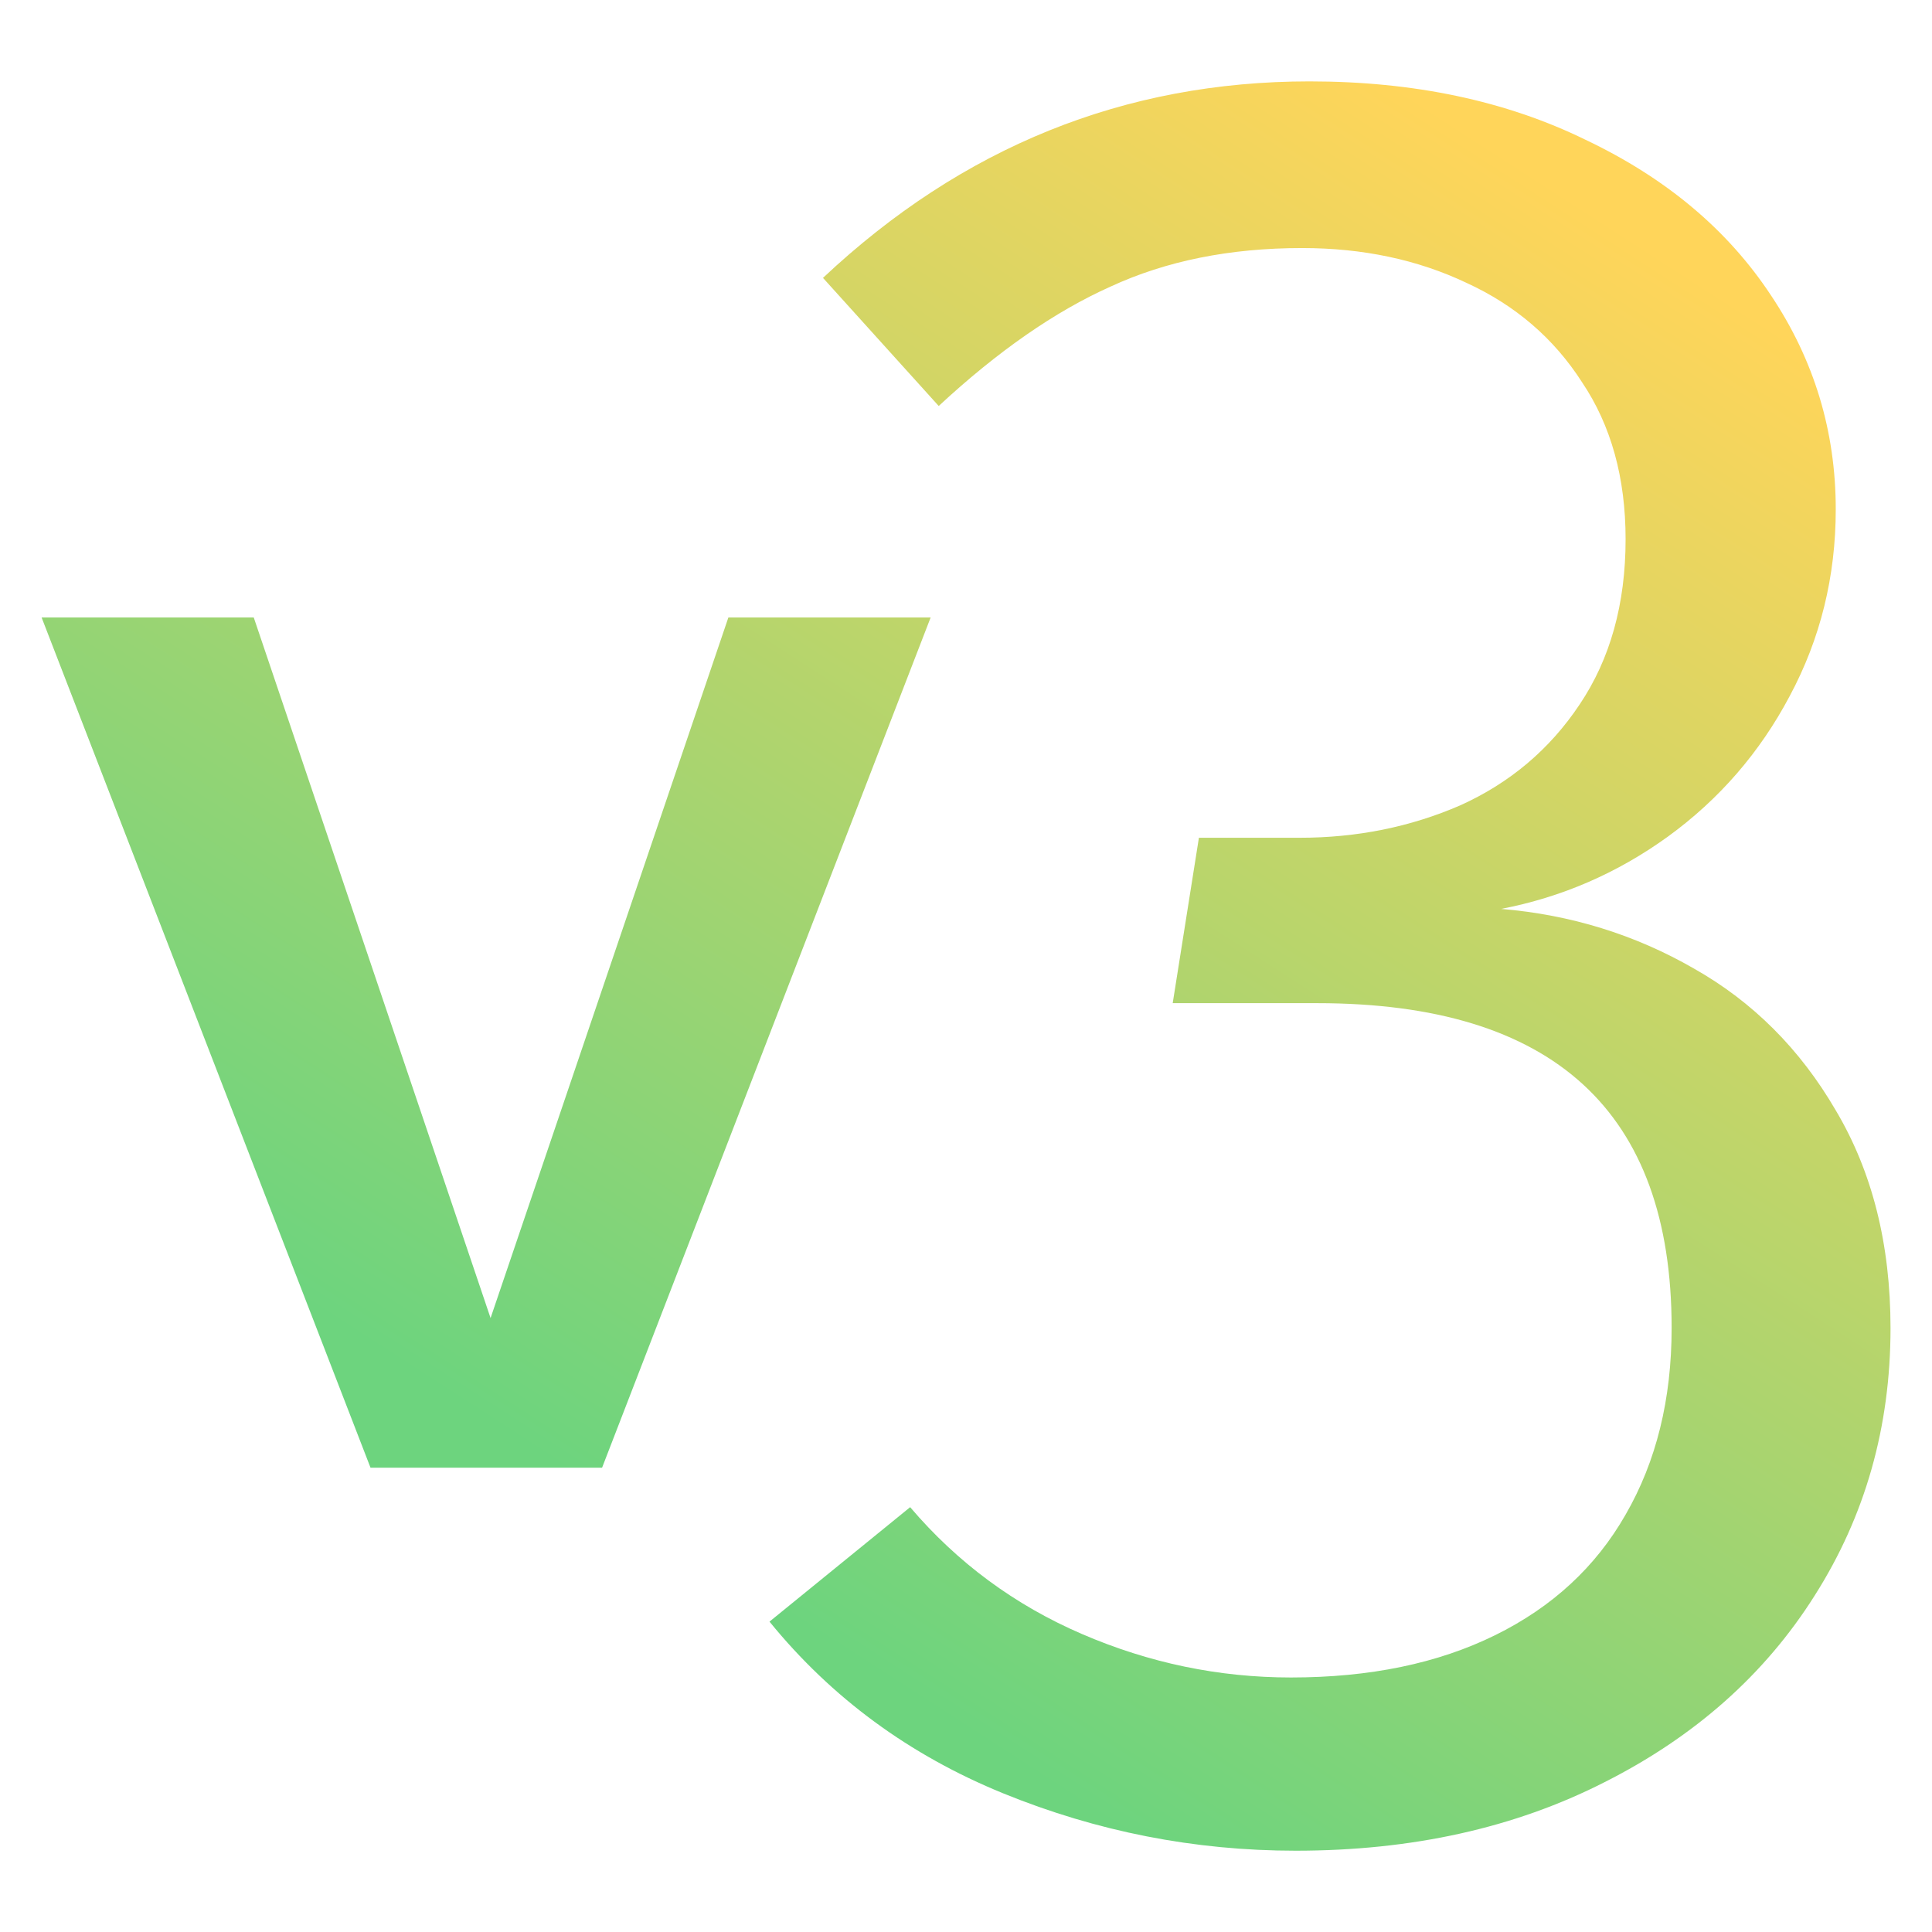
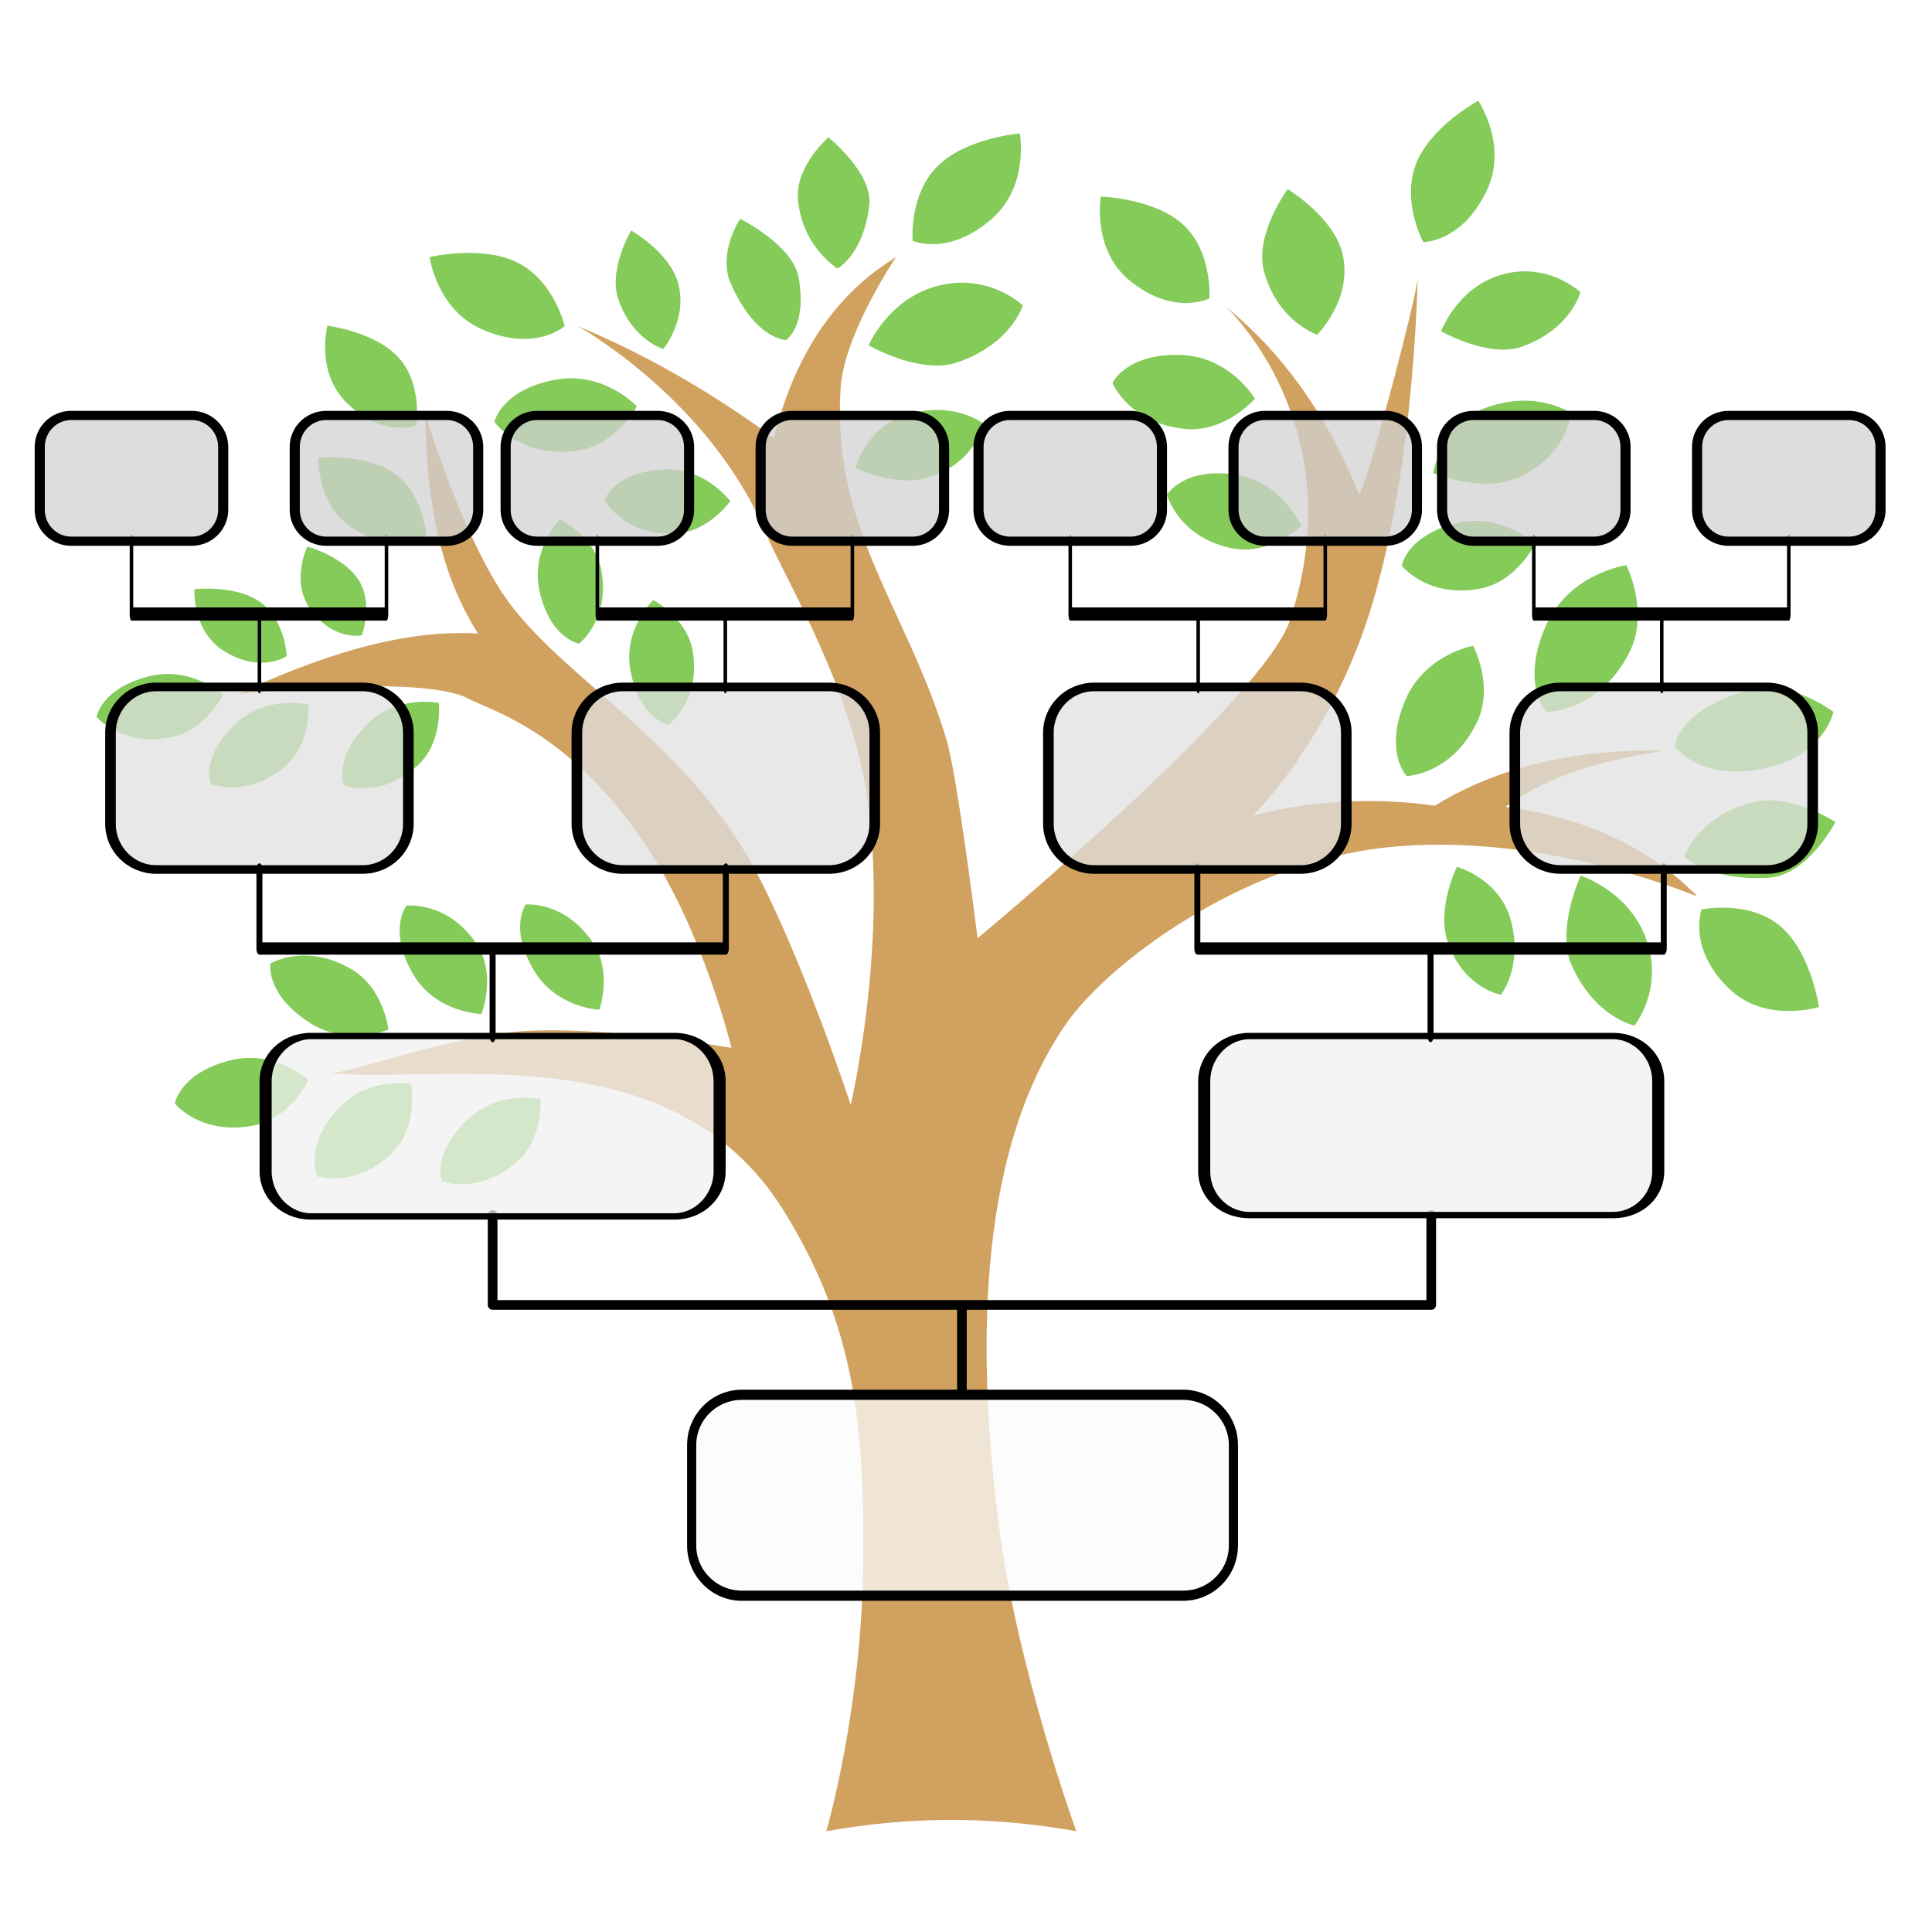
- <svg xmlns="http://www.w3.org/2000/svg" xmlns:xlink="http://www.w3.org/1999/xlink" width="5.874mm" height="5.874mm" viewBox="0 0 5.874 5.874" version="1.1" id="svg8">
-   <defs id="defs2">
-     <linearGradient id="linearGradient992">
-       <stop id="stop988" offset="0" style="stop-color:#6dd47e;stop-opacity:1" />
-       <stop id="stop990" offset="1" style="stop-color:#ffd55a;stop-opacity:1" />
-     </linearGradient>
-     <linearGradient id="linearGradient982">
-       <stop style="stop-color:#6dd47e;stop-opacity:1" offset="0" id="stop978" />
-       <stop style="stop-color:#ffd55a;stop-opacity:1" offset="1" id="stop980" />
-     </linearGradient>
-     <linearGradient xlink:href="#linearGradient982" id="linearGradient984" x1="29.799" y1="65.8" x2="32.462" y2="61.675" gradientUnits="userSpaceOnUse" />
-     <linearGradient xlink:href="#linearGradient992" id="linearGradient986" x1="125.582" y1="241.32" x2="130.395" y2="233.862" gradientUnits="userSpaceOnUse" />
-   </defs>
-   <g id="layer1" transform="translate(-27.74048,-61.10859)" style="opacity:1">
-     <g aria-label="v" transform="matrix(0.3929977,0,0,0.3580473,-14.85022,-22.60292)" style="font-style:normal;font-variant:normal;font-weight:500;font-stretch:normal;font-size:13.333px;line-height:1.25;font-family:'Fira Code';-inkscape-font-specification:'Fira Code, Medium';font-variant-ligatures:normal;font-variant-caps:normal;font-variant-numeric:normal;font-feature-settings:normal;text-align:start;letter-spacing:0px;word-spacing:0px;writing-mode:lr-tb;text-anchor:start;fill:#000000;fill-opacity:1;stroke:none" id="flowRoot815" />
-     <g aria-label="3" transform="matrix(0.553209,0,0,0.553209,-39.67408,-67.6999)" style="font-style:normal;font-variant:normal;font-weight:normal;font-stretch:normal;font-size:13.333px;line-height:1.25;font-family:'Fira Code';-inkscape-font-specification:'Fira Code, Normal';font-variant-ligatures:normal;font-variant-caps:normal;font-variant-numeric:normal;font-feature-settings:normal;text-align:start;letter-spacing:0px;word-spacing:0px;writing-mode:lr-tb;text-anchor:start;fill:#000000;fill-opacity:1;stroke:none;stroke-width:0.287;stroke-linecap:butt;stroke-linejoin:round;stroke-miterlimit:4;stroke-dasharray:none" id="flowRoot823">
-       <g id="g859" style="stroke:none;stroke-width:0.287;stroke-linecap:butt;stroke-linejoin:round;stroke-miterlimit:4;stroke-dasharray:none;fill:#000000">
-         <g id="g997">
-           <path style="opacity:1;font-style:normal;font-variant:normal;font-weight:500;font-stretch:normal;font-size:13.333px;line-height:1.25;font-family:'Fira Code';-inkscape-font-specification:'Fira Code, Medium';font-variant-ligatures:normal;font-variant-caps:normal;font-variant-numeric:normal;font-feature-settings:normal;text-align:start;letter-spacing:0px;word-spacing:0px;writing-mode:lr-tb;text-anchor:start;fill:url(#linearGradient984);fill-opacity:1;stroke:none;stroke-width:0.159;stroke-linecap:butt;stroke-linejoin:round;stroke-miterlimit:4;stroke-dasharray:none" id="path834" d="m 29.571,65.571 h -0.704 l -1,-2.585 h 0.645 l 0.72,2.13 0.723,-2.13 h 0.615 z" transform="matrix(1.807635,0,0,1.807635,71.71625,122.3767)" />
-           <path style="stroke:none;stroke-width:0.287;stroke-linecap:butt;stroke-linejoin:round;stroke-miterlimit:4;stroke-dasharray:none;fill:url(#linearGradient986);fill-opacity:1" d="m 129.057,233.286 q 0.862,0 1.518,0.321 0.663,0.315 1.019,0.855 0.356,0.533 0.356,1.176 0,0.554 -0.253,1.026 -0.246,0.465 -0.67,0.773 -0.417,0.301 -0.916,0.397 0.574,0.048 1.06,0.328 0.485,0.274 0.779,0.779 0.301,0.506 0.301,1.197 0,0.814 -0.417,1.47 -0.41,0.65 -1.156,1.026 -0.738,0.376 -1.696,0.376 -0.834,0 -1.607,-0.315 -0.773,-0.315 -1.285,-0.944 l 0.773,-0.629 q 0.39,0.458 0.944,0.697 0.554,0.239 1.149,0.239 0.65,0 1.121,-0.232 0.472,-0.232 0.718,-0.663 0.253,-0.438 0.253,-1.026 0,-1.785 -1.949,-1.785 h -0.793 l 0.144,-0.909 h 0.554 q 0.472,0 0.882,-0.178 0.41,-0.185 0.656,-0.554 0.253,-0.376 0.253,-0.909 0,-0.506 -0.239,-0.862 -0.232,-0.362 -0.636,-0.547 -0.403,-0.191 -0.903,-0.191 -0.595,0 -1.053,0.212 -0.458,0.205 -0.944,0.656 l -0.636,-0.704 q 1.149,-1.08 2.674,-1.08 z" id="path831" />
-         </g>
-       </g>
+ <svg xmlns="http://www.w3.org/2000/svg" width="100%" height="100%" viewBox="0 0 1000 1000" version="1.1" xml:space="preserve" style="fill-rule:evenodd;clip-rule:evenodd;stroke-linecap:round;stroke-linejoin:round;stroke-miterlimit:1.5;">
+   <g transform="matrix(1,0,0,1,-4.62135,0.327925)">
+     <g transform="matrix(1.12516,0,0,1.12516,-48.5562,-58.9149)">
+       <path d="M198.103,545.7C249.459,550.836 356.511,526.594 407.69,608.882C440.89,662.262 444.84,708.403 444.342,770.424C443.794,838.644 427.368,894.476 427.368,894.476C463.718,887.922 501.838,887.193 542.391,894.476C542.391,894.476 514.742,818.59 506.46,751.593C497.698,680.715 494.722,585.101 537.73,522.979C556.292,496.166 617.003,449.416 684.323,441.979C756.863,433.965 828.216,464.554 828.216,464.554C806.351,442.141 777.007,428.252 739.859,423.259C761.83,406.983 789.065,401.206 812.789,397.396C778.646,396.674 740.617,402.216 707.294,422.724C683.371,419.239 654.039,419.433 623.672,427.253C623.672,427.253 658.087,393.706 676.919,335.123C699.136,266.009 699.509,171.34 699.361,180.165C699.008,188.81 674.534,281.531 672.324,279.23C657.414,242.117 636.662,213.952 611.117,193.13C611.117,193.13 670.243,247.333 640.76,337.19C628.475,374.631 496.96,483.676 496.96,483.676C496.96,483.676 487.787,409.421 482.646,392.283C464.58,332.066 429.649,295.574 434.002,230.275C435.654,205.495 459.458,170.367 459.458,170.367C433.47,186.233 413.712,212.302 403.209,253.527C373.832,232.03 343.936,214.942 312.935,202.024C312.935,202.024 374.052,235.815 399.679,297.572C408.52,318.879 439.839,368.872 446.769,422.864C455.354,489.755 438.599,560.277 438.599,560.277C438.599,560.277 418.165,497.952 396.314,455.418C363.51,391.564 302.02,362.636 277.116,322.982C257.2,291.269 242.914,242.358 242.914,242.358C243.431,278.274 247.936,313.026 267.108,343.498C230.348,341.434 192.022,354.949 156.532,371.384C156.532,371.384 241.359,361.977 262.713,373.476C272.623,378.812 308.922,388.061 344.117,440.543C370.768,480.285 383.761,534.115 383.761,534.115C383.761,534.115 317.197,522.527 281.211,527.075C243.639,531.823 205.625,546.775 198.103,545.7Z" style="fill:rgb(209,161,95);" />
+     </g>
+     <g transform="matrix(1.12516,0,0,1.12516,-48.5562,-58.9149)">
+       <path d="M285.708,173.048C302.268,181.573 307.036,202.074 307.036,202.074C307.036,202.074 293.696,214.171 269.275,203.703C248.085,194.621 244.924,170.32 244.924,170.32C244.924,170.32 269.149,164.522 285.708,173.048ZM591.847,155.695C605.15,168.243 603.613,189.367 603.613,189.367C603.613,189.367 587.255,197.659 567.011,181.197C549.445,166.912 553.65,142.517 553.65,142.517C553.65,142.517 578.544,143.147 591.847,155.695ZM478.426,128.652C491.55,115.435 516.382,113.481 516.382,113.481C516.382,113.481 520.868,137.572 503.511,152.746C483.508,170.234 467.088,162.84 467.088,162.84C467.088,162.84 465.302,141.868 478.426,128.652ZM865.962,477.892C880.416,489.829 884.009,515.323 884.009,515.323C884.009,515.323 859.47,523.013 842.731,506.936C823.438,488.408 830.013,470.453 830.013,470.453C830.013,470.453 851.509,465.956 865.962,477.892ZM698.62,127.573C705.327,110.197 727.28,98.428 727.28,98.428C727.28,98.428 741.069,118.686 731.274,139.556C719.984,163.608 701.977,163.436 701.977,163.436C701.977,163.436 691.914,144.949 698.62,127.573ZM230.857,216.834C241.74,229.111 238.771,247.779 238.771,247.779C238.771,247.779 223.591,253.79 206.83,237.449C192.287,223.271 197.877,201.915 197.877,201.915C197.877,201.915 219.975,204.556 230.857,216.834ZM229.08,270.151C242.323,279.836 243.388,298.708 243.388,298.708C243.388,298.708 229.833,307.808 209.982,295.402C192.759,284.638 193.682,262.582 193.682,262.582C193.682,262.582 215.837,260.467 229.08,270.151ZM167.191,329.159C178.501,337.415 179.145,353.907 179.145,353.907C179.145,353.907 167.286,362.088 150.301,351.559C135.564,342.423 136.688,323.113 136.688,323.113C136.688,323.113 155.88,320.902 167.191,329.159ZM212.413,319.181C219.063,330.103 213.705,344.315 213.705,344.315C213.705,344.315 200.705,347.148 190.05,332.333C180.805,319.479 188.673,303.488 188.673,303.488C188.673,303.488 205.763,308.26 212.413,319.181ZM359.144,182.091C363.842,198.785 352.409,212.636 352.409,212.636C352.409,212.636 338.024,208.379 331.701,189.726C327.003,175.866 337.63,158.113 337.63,158.113C337.63,158.113 355.179,168.003 359.144,182.091ZM664.997,169.43C669.386,189.943 653.225,206.054 653.225,206.054C653.225,206.054 635.074,200.041 628.783,177.059C624.108,159.981 639.621,139.093 639.621,139.093C639.621,139.093 661.293,152.12 664.997,169.43ZM414.671,179.806C418.585,202.382 408.832,208.513 408.832,208.513C408.832,208.513 394.744,208.346 383.393,182.387C377.293,168.437 387.728,152.719 387.728,152.719C387.728,152.719 412.07,164.806 414.671,179.806ZM858.016,405.724C829.254,411.59 817.735,395.451 817.735,395.451C817.735,395.451 818.486,378.597 852.485,369.363C870.755,364.402 890.683,379.55 890.683,379.55C890.683,379.55 886.648,399.885 858.016,405.724ZM126.094,391.157C103.1,395.805 91.701,381.829 91.701,381.829C91.701,381.829 93.75,368.793 115.632,363.232C135.236,358.251 149.787,371.624 149.787,371.624C149.787,371.624 142.047,387.933 126.094,391.157ZM164.151,569.787C139.808,574.709 127.705,559.736 127.705,559.736C127.705,559.736 129.847,545.797 153.012,539.896C173.763,534.61 189.203,548.944 189.203,548.944C189.203,548.944 181.04,566.372 164.151,569.787ZM209.141,498.056C223.895,506.827 225.934,525.724 225.934,525.724C225.934,525.724 206.811,533.924 189.034,522.135C169.191,508.976 171.679,495.315 171.679,495.315C171.679,495.315 187.876,485.416 209.141,498.056ZM312.442,259.468C286.449,262.98 274.695,246.122 274.695,246.122C274.695,246.122 277.89,231.39 302.705,226.748C324.937,222.591 340.251,239.005 340.251,239.005C340.251,239.005 330.475,257.032 312.442,259.468ZM592.972,249.422C566.837,247.213 559.019,228.207 559.019,228.207C559.019,228.207 565.332,214.518 590.564,215.37C613.168,216.132 624.558,235.478 624.558,235.478C624.558,235.478 611.105,250.955 592.972,249.422ZM487.779,218.737C470.577,224.673 446.828,210.932 446.828,210.932C446.828,210.932 455.629,190.211 477.355,183.924C501.606,176.907 517.776,192.575 517.776,192.575C517.776,192.575 512.573,210.182 487.779,218.737ZM770.368,496.358C762.884,479.771 774.396,454.864 774.396,454.864C774.396,454.864 795.836,461.734 804.082,482.794C813.287,506.302 799.164,523.837 799.164,523.837C799.164,523.837 781.155,520.266 770.368,496.358ZM747.806,211.417C732.322,217.155 710.195,204.408 710.195,204.408C710.195,204.408 717.515,184.808 737.113,178.701C758.988,171.885 774.268,186.512 774.268,186.512C774.268,186.512 770.125,203.146 747.806,211.417ZM356.873,297.607C333.863,297.993 325.355,282.062 325.355,282.062C325.355,282.062 329.654,269.528 351.755,268.034C371.554,266.696 383.21,282.608 383.21,282.608C383.21,282.608 372.837,297.34 356.873,297.607ZM796.706,352.414C782.787,379.631 758.609,379.557 758.609,379.557C758.609,379.557 746.455,366.611 758.495,339.761C769.281,315.707 795.402,312.079 795.402,312.079C795.402,312.079 806.363,333.53 796.706,352.414ZM613.989,304.3C589.279,299.249 584.078,279.645 584.078,279.645C584.078,279.645 591.745,266.838 615.754,270.45C637.262,273.687 645.835,294.018 645.835,294.018C645.835,294.018 631.132,307.804 613.989,304.3ZM474.865,271.595C459.713,276.628 440.748,267.335 440.748,267.335C440.748,267.335 446.06,247.775 465.186,242.482C486.534,236.574 499.571,246.885 499.571,246.885C499.571,246.885 496.705,264.34 474.865,271.595ZM713.102,484.89C708.12,469.721 717.476,450.787 717.476,450.787C717.476,450.787 737.018,456.165 742.247,475.308C748.083,496.676 737.729,509.679 737.729,509.679C737.729,509.679 720.283,506.754 713.102,484.89ZM744.857,272.073C728.512,278.918 706.499,269.673 706.499,269.673C706.499,269.673 710.455,246.943 731.192,239.515C754.339,231.222 769.863,242.059 769.863,242.059C769.863,242.059 768.417,262.207 744.857,272.073ZM366.052,352.255C369.405,375.022 354.705,385.515 354.705,385.515C354.705,385.515 341.721,382.87 337.387,361.147C333.505,341.686 347.778,328.074 347.778,328.074C347.778,328.074 363.726,336.458 366.052,352.255ZM726.732,384.257C715.201,408.414 694.381,409.099 694.381,409.099C694.381,409.099 683.698,398.192 693.617,374.412C702.502,353.11 724.935,349.136 724.935,349.136C724.935,349.136 734.732,367.496 726.732,384.257ZM239.407,404.173C222.455,419.737 205.517,413.471 205.517,413.471C205.517,413.471 200.411,401.243 215.948,385.454C229.866,371.31 249.146,375.471 249.146,375.471C249.146,375.471 251.169,393.375 239.407,404.173ZM285.13,586.487C267.485,601.982 250.56,595.456 250.56,595.456C250.56,595.456 245.792,583.06 262.014,567.321C276.546,553.222 295.907,557.653 295.907,557.653C295.907,557.653 297.373,575.737 285.13,586.487ZM320.136,485.921C329.123,499.511 322.956,516.574 322.956,516.574C322.956,516.574 303.111,515.761 292.795,498.338C281.28,478.89 289.137,468.182 289.137,468.182C289.137,468.182 307.183,466.334 320.136,485.921ZM178.351,404.61C160.839,419.541 144.142,412.658 144.142,412.658C144.142,412.658 139.488,400.251 155.594,385.043C170.023,371.419 189.137,376.285 189.137,376.285C189.137,376.285 190.501,394.251 178.351,404.61ZM228.428,581.569C211.764,599.002 193.26,593.248 193.26,593.248C193.26,593.248 186.804,580.533 201.946,562.937C215.511,547.173 236.321,550.567 236.321,550.567C236.321,550.567 239.988,569.475 228.428,581.569ZM266.655,486.604C275.809,500.609 268.746,518.527 268.746,518.527C268.746,518.527 247.667,518.058 237.213,500.08C225.544,480.011 234.217,468.691 234.217,468.691C234.217,468.691 253.461,466.418 266.655,486.604ZM323.895,314.555C327.987,337.201 313.637,348.167 313.637,348.167C313.637,348.167 300.574,345.946 295.535,324.376C291.021,305.052 304.844,290.982 304.844,290.982C304.844,290.982 321.056,298.843 323.895,314.555ZM728.22,322.831C703.96,327.438 692.08,312.275 692.08,312.275C692.08,312.275 694.355,298.337 717.454,292.734C738.146,287.714 753.352,302.281 753.352,302.281C753.352,302.281 745.052,319.634 728.22,322.831ZM447.136,146.706C444.366,169.467 432.485,175.595 432.485,175.595C432.485,175.595 416.161,165.512 414.335,143.788C413.058,128.587 428.316,115.265 428.316,115.265C428.316,115.265 448.977,131.581 447.136,146.706ZM860.562,455.876C832.986,457.349 822.087,446.123 822.087,446.123C822.087,446.123 828.827,427.151 853.752,421.079C871.193,416.83 891.589,430.202 891.589,430.202C891.589,430.202 878.886,454.897 860.562,455.876Z" style="fill:rgb(132,203,90);" />
+     </g>
+   </g>
+   <g transform="matrix(0.991586,0,0,1.10267,5.26428,-234.687)">
+     <path d="M638.518,891.132L638.518,938.29C638.518,951.304 626.769,961.87 612.297,961.87L381.956,961.87C367.485,961.87 355.736,951.304 355.736,938.29L355.736,891.132C355.736,878.118 367.485,867.553 381.956,867.553L612.297,867.553C626.769,867.553 638.518,878.118 638.518,891.132Z" style="fill:rgb(250,250,250);fill-opacity:0.75;stroke:black;stroke-width:4.77px;" />
+   </g>
+   <g>
+     <path d="M254.981,628.919L254.981,675.428L740.8,675.428L740.8,628.919M497.891,675.428L497.891,721.936" style="fill:none;stroke:black;stroke-width:5px;" />
+     <g transform="matrix(1.22888,0,0,0.646387,-343.251,85.6912)">
+       <path d="M582.42,733.152L582.42,805.375C582.42,825.306 573.908,841.487 563.425,841.487L410.194,841.487C399.711,841.487 391.199,825.306 391.199,805.375L391.199,733.152C391.199,713.222 399.711,697.041 410.194,697.041L563.425,697.041C573.908,697.041 582.42,713.222 582.42,733.152Z" style="fill:rgb(240,240,240);fill-opacity:0.75;stroke:black;stroke-width:5.09px;" />
+     </g>
+     <g transform="matrix(1.22895,0,0,0.646387,142.536,85.6912)">
+       <path d="M582.42,733.152L582.42,805.375C582.42,825.306 573.909,840.408 563.426,840.408L410.193,840.408C399.71,840.408 391.199,825.306 391.199,805.375L391.199,733.152C391.199,713.222 399.71,697.041 410.193,697.041L563.426,697.041C573.909,697.041 582.42,713.222 582.42,733.152Z" style="fill:rgb(240,240,240);fill-opacity:0.75;stroke:black;stroke-width:5.09px;" />
+     </g>
+   </g>
+   <g transform="matrix(1,0,0,1,17.0079,0)">
+     <g transform="matrix(0.486347,0,0,1,483.617,-184.488)">
+       <path d="M244.92,634.529L244.92,675.428L741.312,675.428L741.312,634.529M493.116,675.428L493.116,720.737" style="fill:none;stroke:black;stroke-width:6.36px;" />
+     </g>
+     <g transform="matrix(-0.806271,0,0,0.654034,1236.65,-100.32)">
+       <path d="M582.42,733.152L582.42,805.375C582.42,825.306 569.294,841.487 553.126,841.487L420.493,841.487C404.325,841.487 391.199,825.306 391.199,805.375L391.199,733.152C391.199,713.222 404.325,697.041 420.493,697.041L553.126,697.041C569.294,697.041 582.42,713.222 582.42,733.152Z" style="fill:rgb(224,224,224);fill-opacity:0.75;stroke:black;stroke-width:6.81px;" />
+     </g>
+     <g transform="matrix(-0.806271,0,0,0.654034,995.234,-100.32)">
+       <path d="M582.42,733.152L582.42,805.375C582.42,825.306 569.294,841.487 553.126,841.487L420.493,841.487C404.325,841.487 391.199,825.306 391.199,805.375L391.199,733.152C391.199,713.222 404.325,697.041 420.493,697.041L553.126,697.041C569.294,697.041 582.42,713.222 582.42,733.152Z" style="fill:rgb(224,224,224);fill-opacity:0.75;stroke:black;stroke-width:6.81px;" />
+     </g>
+   </g>
+   <g>
+     <g transform="matrix(0.806271,0,0,0.654034,-258.222,-100.32)">
+       <path d="M582.42,733.152L582.42,805.375C582.42,825.306 569.294,841.487 553.126,841.487L420.493,841.487C404.325,841.487 391.199,825.306 391.199,805.375L391.199,733.152C391.199,713.222 404.325,697.041 420.493,697.041L553.126,697.041C569.294,697.041 582.42,713.222 582.42,733.152Z" style="fill:rgb(224,224,224);fill-opacity:0.75;stroke:black;stroke-width:6.81px;" />
+     </g>
+     <g transform="matrix(0.806271,0,0,0.654034,-16.8161,-100.32)">
+       <path d="M582.42,733.152L582.42,805.375C582.42,825.306 569.294,841.487 553.126,841.487L420.493,841.487C404.325,841.487 391.199,825.306 391.199,805.375L391.199,733.152C391.199,713.222 404.325,697.041 420.493,697.041L553.126,697.041C569.294,697.041 582.42,713.222 582.42,733.152Z" style="fill:rgb(224,224,224);fill-opacity:0.75;stroke:black;stroke-width:6.81px;" />
+     </g>
+     <g transform="matrix(0.486347,0,0,1,9.34532,-184.488)">
+       <path d="M256.88,634.529L256.88,675.428L753.246,675.428L753.246,634.529M505.063,675.428L505.063,720.737" style="fill:none;stroke:black;stroke-width:6.36px;" />
+     </g>
+   </g>
+   <g transform="matrix(1,0,0,1,725.846,0)">
+     <g transform="matrix(0.24235,0,0,0.904724,9.06074,-295.988)">
+       <path d="M243.402,636.79L243.402,678.447L788.021,678.447L788.021,636.79M516.681,678.447L516.681,720.104" style="fill:none;stroke:black;stroke-width:7.55px;" />
+     </g>
+     <g transform="matrix(0.496546,0,0,0.450687,-173.674,-99.1156)">
+       <path d="M582.42,733.152L582.42,805.375C582.42,825.306 567.733,841.487 549.643,841.487L423.976,841.487C405.886,841.487 391.199,825.306 391.199,805.375L391.199,733.152C391.199,713.222 405.886,697.041 423.976,697.041L549.643,697.041C567.733,697.041 582.42,713.222 582.42,733.152Z" style="fill:rgb(209,209,209);fill-opacity:0.75;stroke:black;stroke-width:10.54px;" />
+     </g>
+     <g transform="matrix(0.496546,0,0,0.450687,-41.6862,-99.1156)">
+       <path d="M582.42,733.152L582.42,805.375C582.42,825.306 567.733,841.487 549.643,841.487L423.976,841.487C405.886,841.487 391.199,825.306 391.199,805.375L391.199,733.152C391.199,713.222 405.886,697.041 423.976,697.041L549.643,697.041C567.733,697.041 582.42,713.222 582.42,733.152Z" style="fill:rgb(209,209,209);fill-opacity:0.75;stroke:black;stroke-width:10.54px;" />
+     </g>
+   </g>
+   <g transform="matrix(1,0,0,1,485.906,0)">
+     <g transform="matrix(0.24235,0,0,0.904724,9.06074,-295.988)">
+       <path d="M243.402,636.79L243.402,678.447L788.021,678.447L788.021,636.79M516.681,678.447L516.681,720.104" style="fill:none;stroke:black;stroke-width:7.55px;" />
+     </g>
+     <g transform="matrix(0.496546,0,0,0.450687,-173.674,-99.1156)">
+       <path d="M582.42,733.152L582.42,805.375C582.42,825.306 567.733,841.487 549.643,841.487L423.976,841.487C405.886,841.487 391.199,825.306 391.199,805.375L391.199,733.152C391.199,713.222 405.886,697.041 423.976,697.041L549.643,697.041C567.733,697.041 582.42,713.222 582.42,733.152Z" style="fill:rgb(209,209,209);fill-opacity:0.75;stroke:black;stroke-width:10.54px;" />
+     </g>
+     <g transform="matrix(0.496546,0,0,0.450687,-41.6862,-99.1156)">
+       <path d="M582.42,733.152L582.42,805.375C582.42,825.306 567.733,841.487 549.643,841.487L423.976,841.487C405.886,841.487 391.199,825.306 391.199,805.375L391.199,733.152C391.199,713.222 405.886,697.041 423.976,697.041L549.643,697.041C567.733,697.041 582.42,713.222 582.42,733.152Z" style="fill:rgb(209,209,209);fill-opacity:0.75;stroke:black;stroke-width:10.54px;" />
+     </g>
+   </g>
+   <g transform="matrix(1,0,0,1,241.14,0)">
+     <g transform="matrix(0.24235,0,0,0.904724,9.06074,-295.988)">
+       <path d="M243.402,636.79L243.402,678.447L788.021,678.447L788.021,636.79M516.681,678.447L516.681,720.104" style="fill:none;stroke:black;stroke-width:7.55px;" />
+     </g>
+     <g transform="matrix(0.496546,0,0,0.450687,-173.674,-99.1156)">
+       <path d="M582.42,733.152L582.42,805.375C582.42,825.306 567.733,841.487 549.643,841.487L423.976,841.487C405.886,841.487 391.199,825.306 391.199,805.375L391.199,733.152C391.199,713.222 405.886,697.041 423.976,697.041L549.643,697.041C567.733,697.041 582.42,713.222 582.42,733.152Z" style="fill:rgb(209,209,209);fill-opacity:0.75;stroke:black;stroke-width:10.54px;" />
+     </g>
+     <g transform="matrix(0.496546,0,0,0.450687,-41.6862,-99.1156)">
+       <path d="M582.42,733.152L582.42,805.375C582.42,825.306 567.733,841.487 549.643,841.487L423.976,841.487C405.886,841.487 391.199,825.306 391.199,805.375L391.199,733.152C391.199,713.222 405.886,697.041 423.976,697.041L549.643,697.041C567.733,697.041 582.42,713.222 582.42,733.152Z" style="fill:rgb(209,209,209);fill-opacity:0.75;stroke:black;stroke-width:10.54px;" />
+     </g>
+   </g>
+   <g>
+     <g transform="matrix(0.24235,0,0,0.904724,9.06074,-295.988)">
+       <path d="M243.402,636.79L243.402,678.447L788.021,678.447L788.021,636.79M516.681,678.447L516.681,720.104" style="fill:none;stroke:black;stroke-width:7.55px;" />
+     </g>
+     <g transform="matrix(0.496546,0,0,0.450687,-173.674,-99.1156)">
+       <path d="M582.42,733.152L582.42,805.375C582.42,825.306 567.733,841.487 549.643,841.487L423.976,841.487C405.886,841.487 391.199,825.306 391.199,805.375L391.199,733.152C391.199,713.222 405.886,697.041 423.976,697.041L549.643,697.041C567.733,697.041 582.42,713.222 582.42,733.152Z" style="fill:rgb(209,209,209);fill-opacity:0.75;stroke:black;stroke-width:10.54px;" />
+     </g>
+     <g transform="matrix(0.496546,0,0,0.450687,-41.6862,-99.1156)">
+       <path d="M582.42,733.152L582.42,805.375C582.42,825.306 567.733,841.487 549.643,841.487L423.976,841.487C405.886,841.487 391.199,825.306 391.199,805.375L391.199,733.152C391.199,713.222 405.886,697.041 423.976,697.041L549.643,697.041C567.733,697.041 582.42,713.222 582.42,733.152Z" style="fill:rgb(209,209,209);fill-opacity:0.75;stroke:black;stroke-width:10.54px;" />
    </g>
  </g>
</svg>
